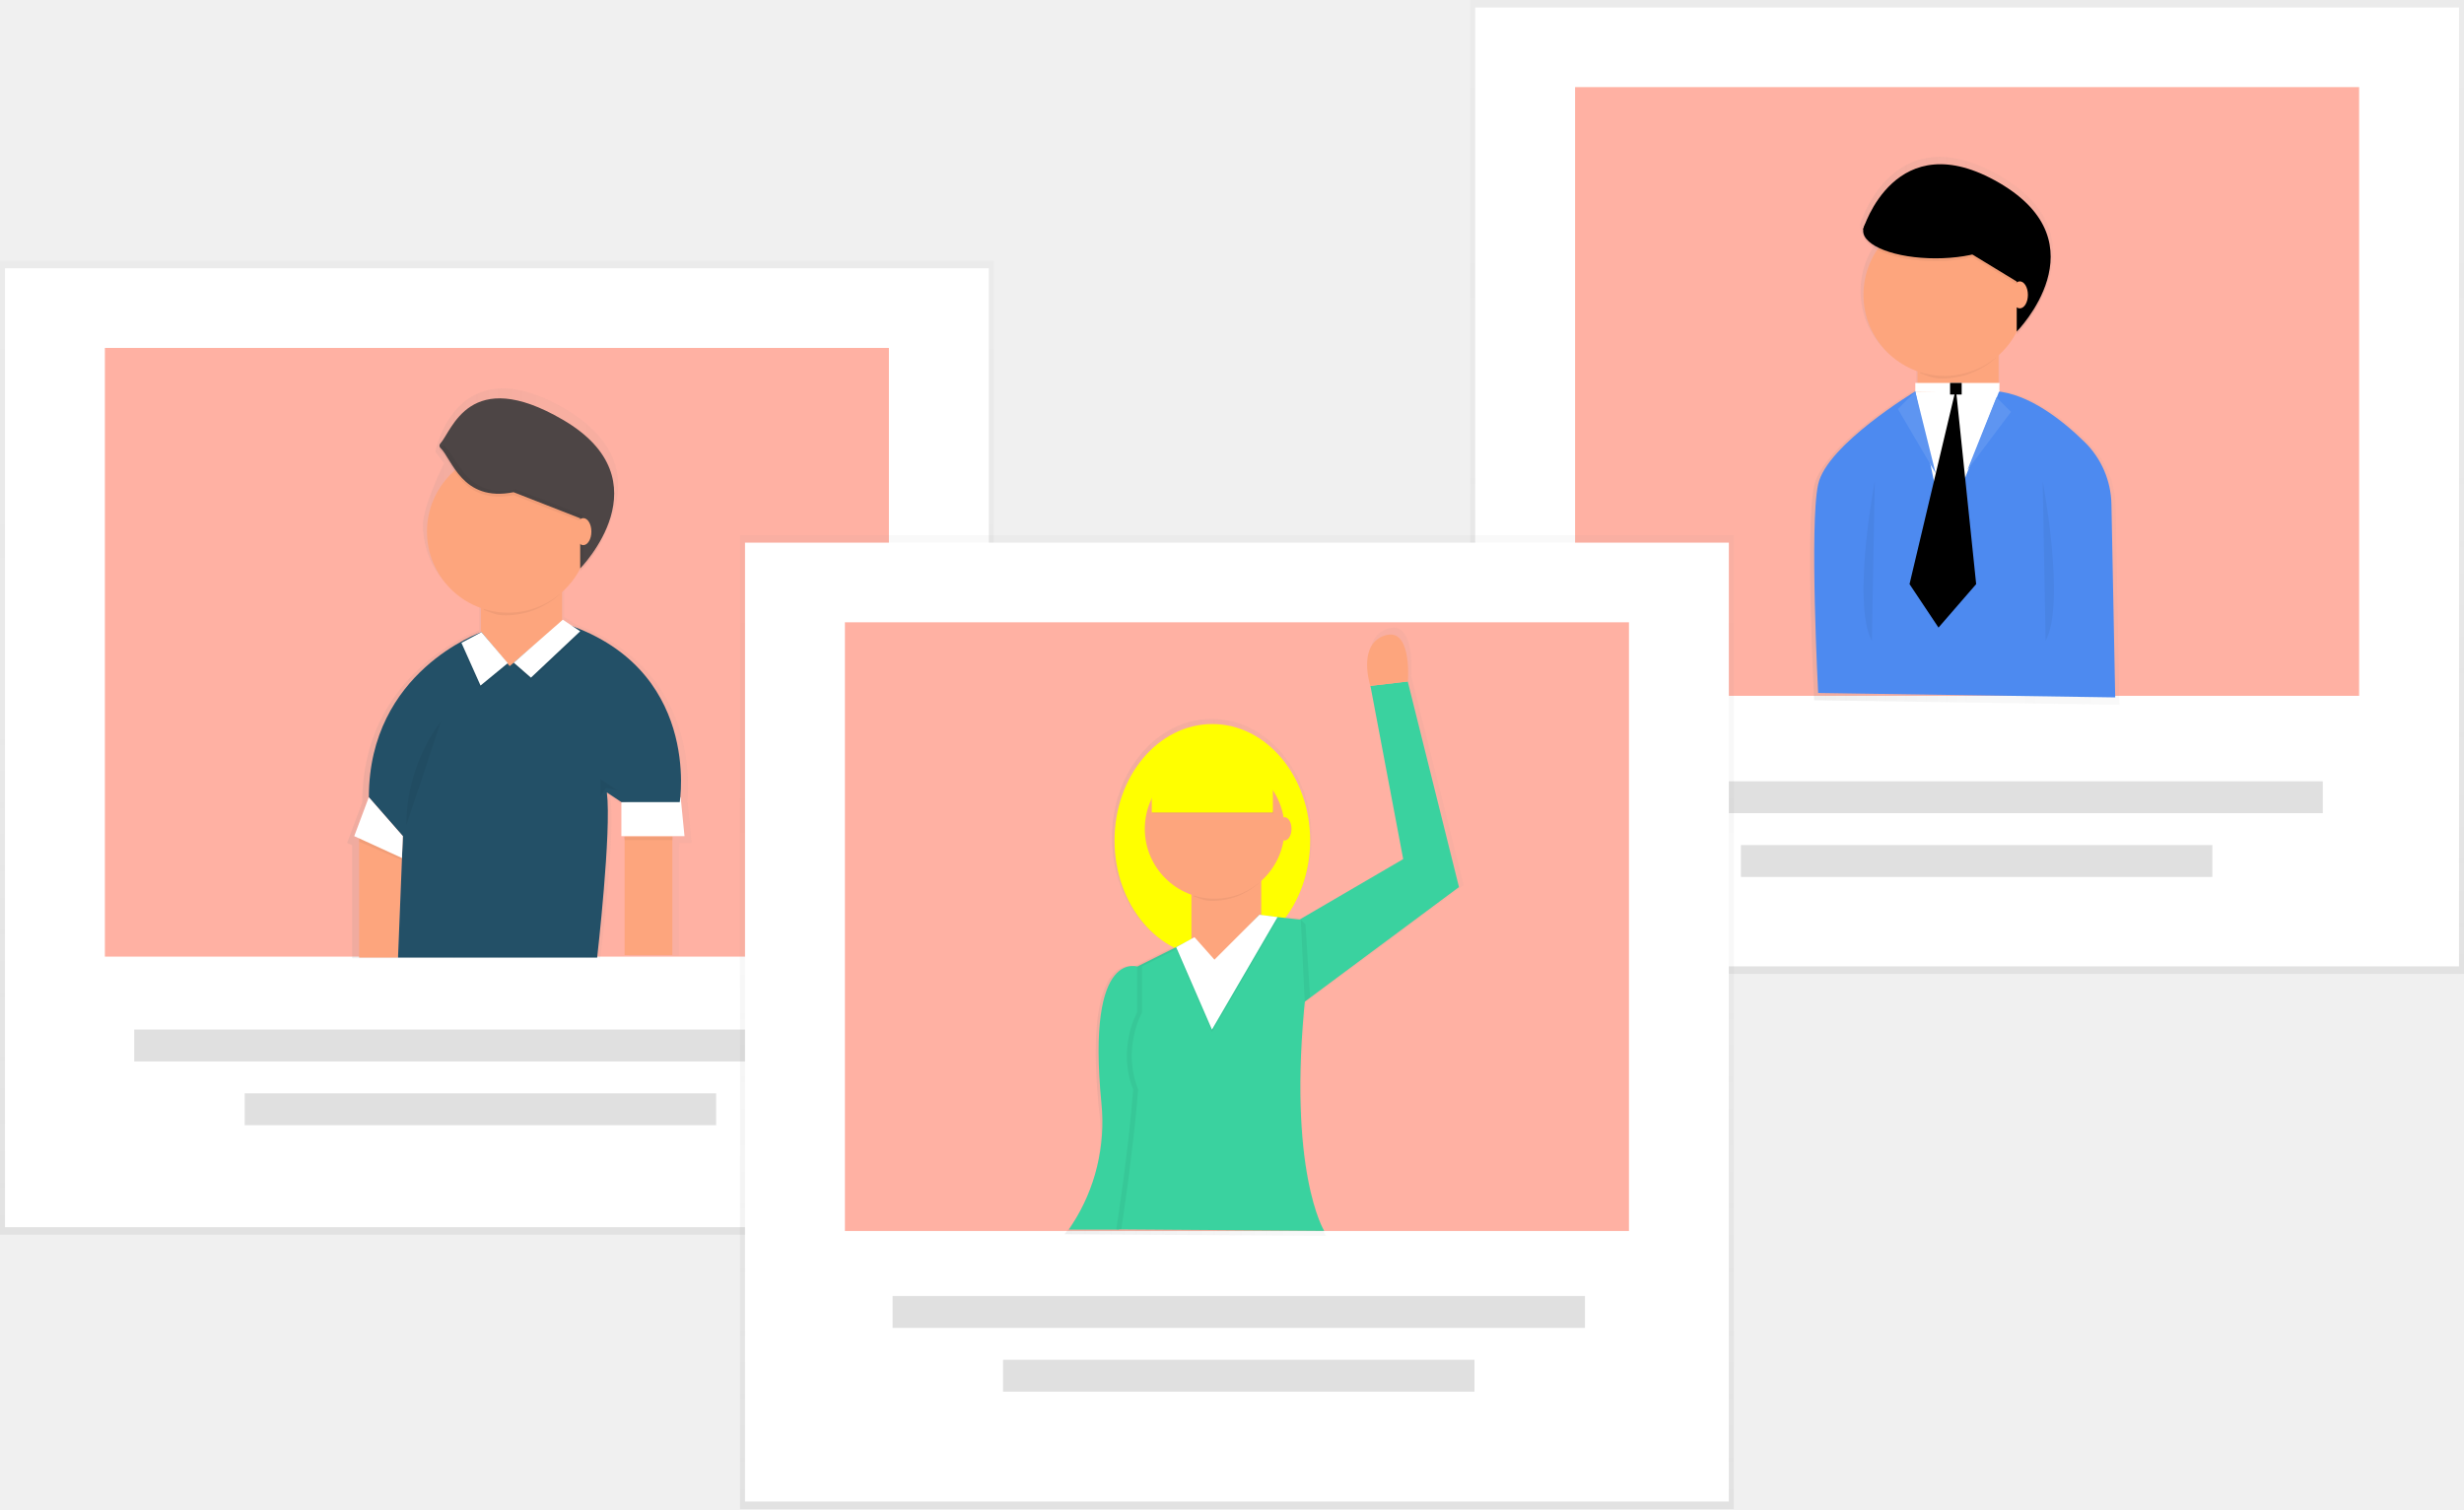
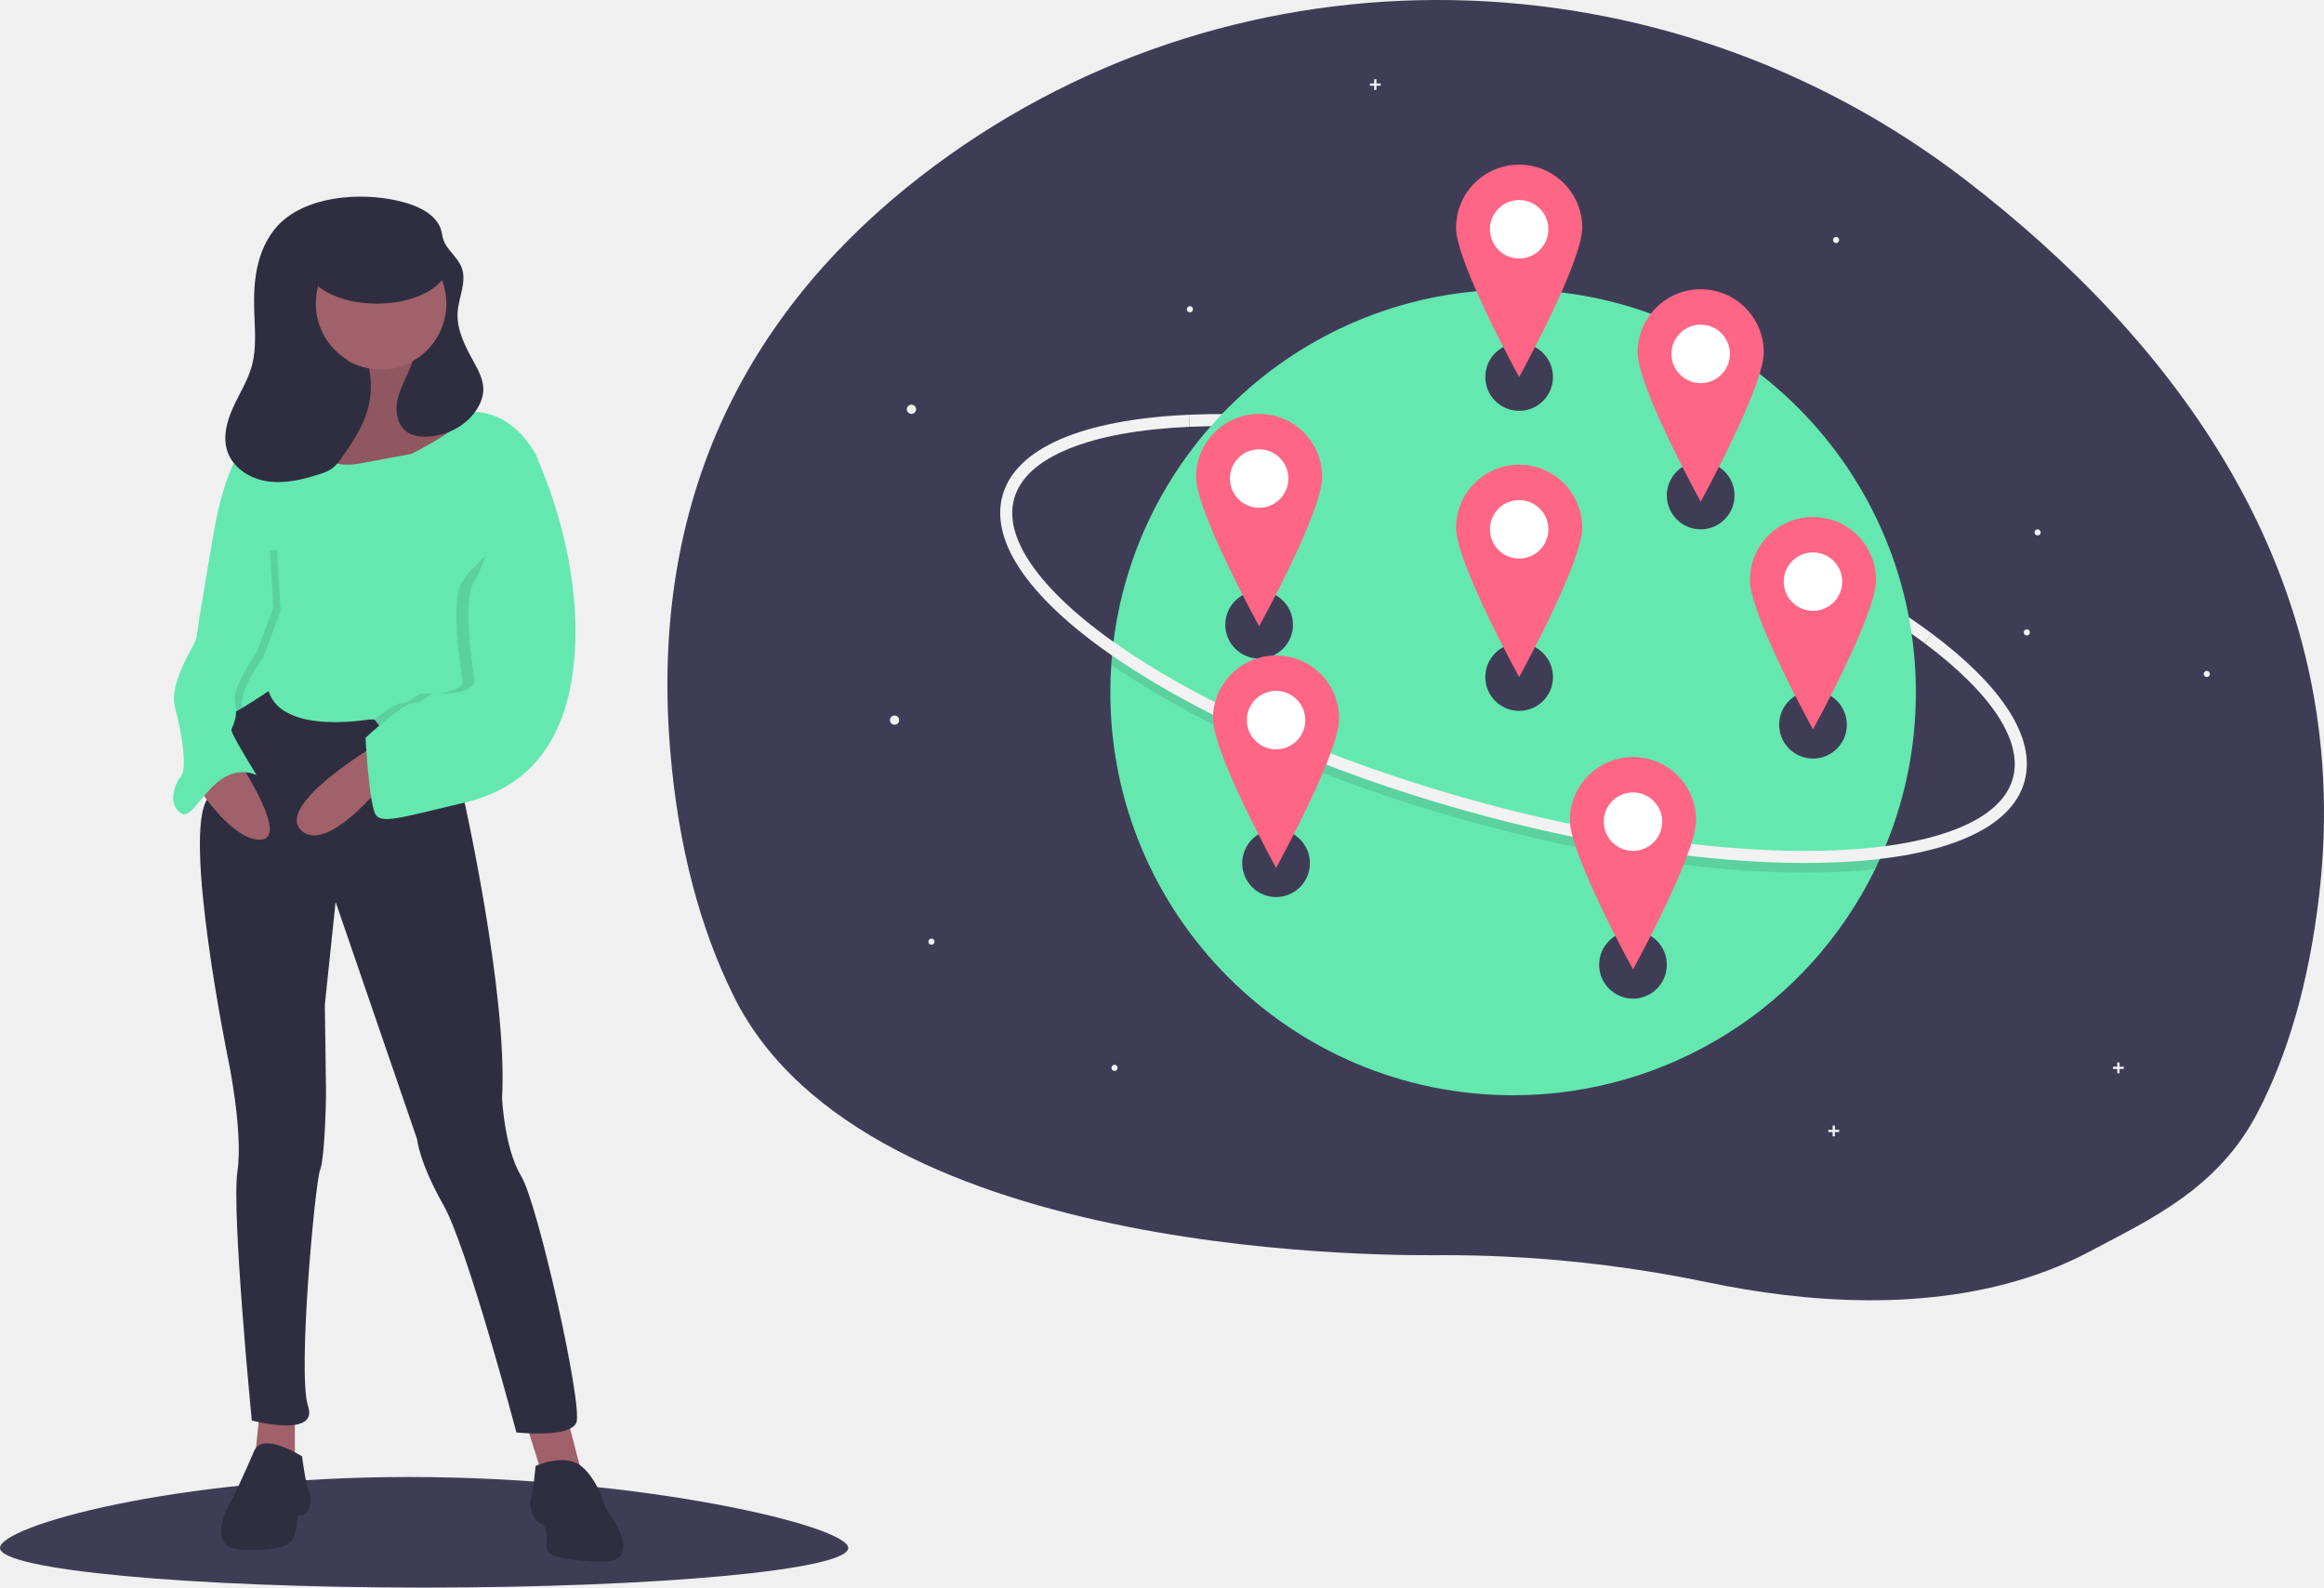
- <svg xmlns="http://www.w3.org/2000/svg" xmlns:xlink="http://www.w3.org/1999/xlink" id="747ad91c-18bb-4936-b655-cddf352f94cc" data-name="Layer 1" width="1081.95" height="662.59" viewBox="0 0 1081.95 662.59">
-   <defs>
-     <linearGradient id="d97f7624-c4eb-4e7b-b35a-7f9180afe4f8" x1="863.76" y1="427.61" x2="863.76" gradientUnits="userSpaceOnUse">
-       <stop offset="0" stop-color="gray" stop-opacity="0.25" />
-       <stop offset="0.54" stop-color="gray" stop-opacity="0.12" />
-       <stop offset="1" stop-color="gray" stop-opacity="0.1" />
-     </linearGradient>
-     <linearGradient id="bc158a6b-8b54-4024-9d86-b607f354f9d2" x1="853.83" y1="307.88" x2="989.67" y2="307.88" xlink:href="#d97f7624-c4eb-4e7b-b35a-7f9180afe4f8" />
-     <linearGradient id="67a622da-4d2c-40ec-a156-0953688d8952" x1="218.19" y1="542.13" x2="218.19" y2="114.52" xlink:href="#d97f7624-c4eb-4e7b-b35a-7f9180afe4f8" />
-     <linearGradient id="22f5c963-4955-4fd8-94b1-7c287e1ee373" x1="211.43" y1="414.37" x2="362.74" y2="414.37" xlink:href="#d97f7624-c4eb-4e7b-b35a-7f9180afe4f8" />
-     <linearGradient id="435772a6-cef7-4b13-8b4e-baec559ce710" x1="543.14" y1="662.59" x2="543.14" y2="234.98" xlink:href="#d97f7624-c4eb-4e7b-b35a-7f9180afe4f8" />
-     <linearGradient id="d5aea71b-2b89-434e-8ba8-1990ff8adea2" x1="526.51" y1="527.82" x2="701.7" y2="527.82" xlink:href="#d97f7624-c4eb-4e7b-b35a-7f9180afe4f8" />
-   </defs>
-   <g opacity="0.5">
-     <rect x="645.57" width="436.38" height="427.61" fill="url(#d97f7624-c4eb-4e7b-b35a-7f9180afe4f8)" />
-   </g>
-   <rect x="647.76" y="3.29" width="432" height="421.03" fill="#fff" />
-   <g opacity="0.5">
-     <rect x="691.62" y="38.25" width="344.28" height="267.27" fill="#ff6347" />
-   </g>
-   <g opacity="0.5">
-     <path d="M988,341a40.35,40.35,0,0,0-12-28c-6.76-6.64-15.85-14.26-25.7-18.87h0l-.06,0A43.5,43.5,0,0,0,937,290.13V273.77a36.7,36.7,0,0,0,8.19-10.63h0v1.31S960.88,248.6,960.52,230c.23-11.17-5.14-23.46-23.15-34-41.82-24.4-57.84,11.08-60.89,19.29a5.5,5.5,0,0,0-.44,1.25l-.12.38,0,0a4.38,4.38,0,0,0,0,1.16h0l0,.12,0,0a4.84,4.84,0,0,0,0,.62c0,2.74,2.33,5.26,6.28,7.32A36.58,36.58,0,0,0,900.44,281V291.5l-.81-1.53s-5.59,3.35-12.8,8.49h0c-12.08,8.61-28.72,22.25-31.22,33.52-4,18,0,94.18,0,94.18l134.06,2Zm-41.37-79.35h0Zm-1.34,1.47h0Zm.1-.11.05-.05Zm.2-.21,0,0Zm-69.5-44v0Zm.18.59,0,.06Zm.25.59,0,.08Zm.32.58.06.1Zm.39.57.08.11Zm.46.56.11.12Zm.53.55.13.13Zm4.54,3,.14.07h0Zm-3.94-2.49.16.14Zm.66.53.19.14Zm.73.51.22.15Zm.79.5.26.15Zm.85.48.29.16Z" transform="translate(-59.03 -118.7)" fill="url(#bc158a6b-8b54-4024-9d86-b607f354f9d2)" />
-   </g>
-   <rect x="841.99" y="155.57" width="35.59" height="52.2" fill="#fda57d" />
-   <path d="M902.2,282.57c3.72,1.32,5.32,2.37,9.49,2.37a35.42,35.42,0,0,0,23.73-9.12v-.37H902.2Z" transform="translate(-59.03 -118.7)" opacity="0.05" />
-   <circle cx="853.85" cy="129.47" r="35.59" fill="#fda57d" />
-   <circle cx="821.82" cy="118.79" fill="#ff0" />
-   <path d="M880.84,237.49" transform="translate(-59.03 -118.7)" fill="#ff0" />
-   <ellipse cx="849.93" cy="101.34" rx="31.81" ry="12.09" />
-   <path d="M915.32,224.5l29.26,17.81v22s38.17-38.58-7.63-65.29-59.8,20.36-59.8,20.36S889.87,229.59,915.32,224.5Z" transform="translate(-59.03 -118.7)" />
-   <ellipse cx="886.9" cy="129.47" rx="3.56" ry="5.93" fill="#fda57d" />
-   <g opacity="0.05">
-     <path d="M944.58,242.31,925.1,230.46A74.71,74.71,0,0,1,909,232.13c-17.1,0-31-5.13-31.77-11.56l0,.11,0,0a4.71,4.71,0,0,0,0,.6c0,6.68,14.24,12.09,31.81,12.09a74.71,74.71,0,0,0,16.15-1.67l19.47,11.85Z" transform="translate(-59.03 -118.7)" />
-     <path d="M944.58,264.35v1.27s15.25-15.42,14.9-33.52C959.12,249.64,944.58,264.35,944.58,264.35Z" transform="translate(-59.03 -118.7)" />
-   </g>
-   <path d="M900.22,290.45s-38.94,23.36-42.83,40.88,0,91.64,0,91.64l130.44,1.95-1.66-84.82a39.27,39.27,0,0,0-11.7-27.25c-9.74-9.57-24.47-21.26-39.21-22.4l-17.52,33.1Z" transform="translate(-59.03 -118.7)" fill="#4d8af0" />
-   <path d="M882.24,330.1s-10.18,53.43-1.27,70" transform="translate(-59.03 -118.7)" opacity="0.05" />
-   <path d="M956,330.1s10.18,53.43,1.27,70" transform="translate(-59.03 -118.7)" opacity="0.05" />
-   <polygon points="841.02 171.95 877.99 171.43 853.75 233.02 841.02 171.95" fill="#fff" />
-   <polygon points="841.02 168.14 841.02 171.95 877.92 171.95 877.99 168.14 841.02 168.14" fill="#fff" />
-   <rect x="856.29" y="168.14" width="5.09" height="5.09" />
-   <polygon points="841.02 171.95 833.39 179.59 849.93 207.77 841.02 171.95" fill="#4d8af0" />
-   <polygon points="876.64 174.5 883.01 180.86 863.92 206.3 876.64 174.5" fill="#4d8af0" />
-   <polygon points="841.02 171.95 833.39 179.59 849.93 207.77 841.02 171.95" fill="#fff" opacity="0.1" />
-   <polygon points="876.64 174.5 883.01 180.86 863.92 206.3 876.64 174.5" fill="#fff" opacity="0.1" />
-   <polygon points="858.83 170.68 838.48 256.48 851.2 275.56 867.74 256.48 858.83 170.68" />
-   <rect x="715.95" y="343.06" width="304" height="14" fill="#e0e0e0" />
-   <rect x="764.45" y="371.06" width="207" height="14" fill="#e0e0e0" />
-   <g opacity="0.5">
-     <rect y="114.52" width="436.38" height="427.61" fill="url(#67a622da-4d2c-40ec-a156-0953688d8952)" />
-   </g>
-   <rect x="2.19" y="117.81" width="432" height="421.03" fill="#fff" />
-   <g opacity="0.5">
-     <rect x="46.05" y="152.77" width="344.28" height="267.27" fill="#ff6347" />
-   </g>
-   <g opacity="0.5">
-     <path d="M357.18,488.85h5.56L361,471.05l-.19,0c1.06-10.88,2.65-59.09-49.18-78.3L307,389.7l-.35.31V377A37.26,37.26,0,0,0,315,366.24h0v1.33A65.48,65.48,0,0,0,326.2,351a65.4,65.4,0,0,1-9.92,13.9v-.12c6.51-7.43,33.13-41.92-9.29-66.67-47.78-27.87-56.8,18.89-56.8,18.89L254,322.1s-9.25,18.52-9.25,27.26a37.14,37.14,0,0,0,24.75,35v11.1c-3.45,1.26-51.4,19.81-51.4,75.58l-6.68,17.8,2.23,1h0v49.61h109s6.68-52.85,4.45-70.65l6.68,4.45v15.58h1.48v.39h-.43l.43,1.44v47.68h21.88V490.68l.25-1.44h-.25Zm-123.66,4.08h0l.16-4.08Z" transform="translate(-59.03 -118.7)" fill="url(#22f5c963-4955-4fd8-94b1-7c287e1ee373)" />
-   </g>
-   <rect x="211.21" y="259.53" width="35.59" height="52.2" fill="#fda57d" />
-   <path d="M271.43,386.53c3.72,1.32,5.32,2.37,9.49,2.37a35.41,35.41,0,0,0,23.73-9.12v-.37H271.43Z" transform="translate(-59.03 -118.7)" opacity="0.05" />
-   <circle cx="223.08" cy="233.43" r="35.59" fill="#fda57d" />
-   <circle cx="191.05" cy="222.75" fill="#ff0" />
-   <path d="M250.07,341.45" transform="translate(-59.03 -118.7)" fill="#ff0" />
-   <path d="M284.54,334.82l29.26,11.45v22S352,329.74,306.17,303c-41.18-24-48.64,4.91-53.82,10.47a1.34,1.34,0,0,0,.07,1.9C257.51,320.16,261.86,339.36,284.54,334.82Z" transform="translate(-59.03 -118.7)" fill="#4d4545" />
-   <rect x="274.27" y="367.13" width="20.97" height="52.25" fill="#fda57d" />
-   <polygon points="272.85 352.2 272.85 367.13 300.57 367.13 298.88 350.07 272.85 352.2" fill="#fff" />
-   <polygon points="157.68 367.13 157.68 420.45 174.74 420.45 176.72 371.04 157.68 367.13" fill="#fda57d" />
-   <path d="M282.82,411.19l-12.38-14.93S221,413.32,221,468.77l14.93,17.06-2.13,53.32h87.44s6.4-55.45,4.27-72.51l6.4,4.27h25.59s9.84-59.72-52-78.91Z" transform="translate(-59.03 -118.7)" fill="#235067" />
-   <polygon points="161.94 350.07 155.55 367.13 176.49 376.73 176.87 367.13 161.94 350.07" fill="#fff" />
-   <polygon points="202.62 283.54 211 302.29 222.97 292.45 211.41 278.83 202.62 283.54" opacity="0.05" />
-   <polygon points="202.62 282.27 211 301.01 222.97 291.18 211.41 277.56 202.62 282.27" fill="#fff" />
-   <polygon points="247.14 273.37 254.77 278.46 233.15 298.81 225.58 292.24 247.14 273.37" opacity="0.05" />
-   <polygon points="247.14 272.1 254.77 277.18 233.15 297.54 225.58 290.97 247.14 272.1" fill="#fff" />
-   <path d="M237.47,481.12a76,76,0,0,1,15.27-45.8" transform="translate(-59.03 -118.7)" opacity="0.05" />
-   <polygon points="263.68 349.7 263.68 342.06 271.31 347.15 266.22 345.88 263.68 349.7" opacity="0.05" />
-   <polygon points="273.86 367.51 274.27 368.88 295.24 368.88 295.48 367.51 273.86 367.51" opacity="0.05" />
-   <polygon points="157.68 368.11 157.68 369.57 176.38 377.6 175.9 376.41 157.68 368.11" opacity="0.05" />
-   <path d="M324.58,353.71a62.69,62.69,0,0,1-9.5,13.32V345l-29.26-11.45c-21.93,4.39-25.39-13.25-31.54-18.9a1.35,1.35,0,0,0-1.9.08l0,0a1.34,1.34,0,0,0,.07,1.9c5.1,4.78,9.44,24,32.13,19.44l29.26,11.45v22A62.76,62.76,0,0,0,324.58,353.71Z" transform="translate(-59.03 -118.7)" opacity="0.05" />
-   <ellipse cx="256.12" cy="233.43" rx="3.56" ry="5.93" fill="#fda57d" />
-   <rect x="58.95" y="452.06" width="304" height="14" fill="#e0e0e0" />
-   <rect x="107.45" y="480.06" width="207" height="14" fill="#e0e0e0" />
-   <g opacity="0.5">
-     <rect x="324.95" y="234.98" width="436.38" height="427.61" fill="url(#435772a6-cef7-4b13-8b4e-baec559ce710)" />
-   </g>
-   <rect x="327.14" y="238.27" width="432" height="421.03" fill="#fff" />
-   <g opacity="0.5">
-     <rect x="371" y="273.24" width="344.28" height="267.27" fill="#ff6347" />
-   </g>
-   <g opacity="0.5">
-     <path d="M632.51,558.78l1-.75,1.43-1.06h0l66.76-49.59-22.95-91.79s0-.11,0-.3c.19-2.8,1.26-24.47-10.45-20.56-11.44,3.81-7.2,19.82-6.38,22.54l.13.4,14.6,77.19-46.4,27.06-6.44-.72a57.9,57.9,0,0,0,11.11-34.69c0-28.8-19.61-52.15-43.81-52.15s-43.81,23.35-43.81,52.15c0,21.57,11,40.09,26.69,48l-16.61,8.31v.09c-4.76-1-22.82-.7-15.5,65.58a69.92,69.92,0,0,1-10.81,45.8l-4.58,6.37,114.35.7h.35S625,635.41,632.51,558.78Z" transform="translate(-59.03 -118.7)" fill="url(#d5aea71b-2b89-434e-8ba8-1990ff8adea2)" />
-   </g>
-   <path d="M559.4,543.37s-23.6-10.19-16.72,59.84a82.67,82.67,0,0,1-12.87,53.17l-1.45,2.23H550.3l16.52-17.5Z" transform="translate(-59.03 -118.7)" fill="#3ad29f" />
-   <path d="M677.25,418.22s0-.1,0-.29l-16.5,1.94.12.4,14.31,75.66-49.08,28.63,2,36.81,71.57-53.17Z" transform="translate(-59.03 -118.7)" fill="#3ad29f" />
-   <ellipse cx="532.34" cy="369.04" rx="42.94" ry="51.12" fill="#ff0" />
-   <rect x="523.14" y="386.42" width="30.67" height="44.99" fill="#fda57d" />
-   <path d="M591.37,543l-8.18-12.27L558.65,543V563.3S549.74,579,557,597.08c-2,26.58-7.42,61.42-7.42,61.42l90.91.67s-16.36-26.23-8.18-103.93l-2-32.72-18.4-2Z" transform="translate(-59.03 -118.7)" fill="#3ad29f" />
-   <polygon points="571.19 403.81 573.24 405.85 575.28 438.1 572.9 439.87 571.19 403.81" opacity="0.05" />
-   <path d="M583.19,512.28c3.2,1.13,4.59,2,8.18,2a30.52,30.52,0,0,0,20.45-7.86v-.32H583.19Z" transform="translate(-59.03 -118.7)" opacity="0.05" />
-   <circle cx="533.36" cy="363.93" r="30.67" fill="#fda57d" />
-   <ellipse cx="564.04" cy="363.93" rx="3.07" ry="5.11" fill="#fda57d" />
-   <circle cx="505.76" cy="354.73" fill="#ff0" />
-   <path d="M564.78,473.43" transform="translate(-59.03 -118.7)" fill="#ff0" />
-   <polygon points="506.58 354.33 506.58 355.77 559.23 355.77 559.23 357.21 505.86 357.21 506.58 354.33" opacity="0.05" />
-   <rect x="505.76" y="330.19" width="53.17" height="26.58" fill="#ff0" />
-   <path d="M667,397.77c-11.21,3.74-7.06,19.43-6.26,22.1l16.5-1.94C677.46,415.18,678.51,393.94,667,397.77Z" transform="translate(-59.03 -118.7)" fill="#fda57d" />
-   <g opacity="0.05">
-     <path d="M551.39,658.5s5.38-34.84,7.42-61.42c-7.21-18,1.69-33.78,1.69-33.78V543l22.89-11.45-.55-.82L558.31,543V563.3s-8.9,15.75-1.69,33.78c-2,26.58-7.42,61.42-7.42,61.42l90.91.67v0Z" transform="translate(-59.03 -118.7)" />
-     <polygon points="534.19 424.25 554.44 401.98 552.45 401.76 533.26 422.86 534.19 424.25" />
-   </g>
-   <polygon points="516.46 416.99 532.17 453.17 560.97 403.76 553.01 402.74 533.27 422.47 524.5 412.61 516.46 416.99" opacity="0.05" />
-   <polygon points="516.46 415.89 532.17 452.08 560.97 402.67 553.01 401.64 533.27 421.38 524.5 411.51 516.46 415.89" fill="#fff" />
-   <rect x="391.95" y="569.06" width="304" height="14" fill="#e0e0e0" />
-   <rect x="440.45" y="597.06" width="207" height="14" fill="#e0e0e0" />
+ <svg xmlns="http://www.w3.org/2000/svg" id="a11dcf94-02e4-448c-aa1e-cfae5c49b9a0" data-name="Layer 1" width="1137" height="776.59" viewBox="0 0 1137 776.59">
+   <path d="M1166.124,499.639c-5.079,43.51-15.631,78.443-30.115,106.303-19.274,37.121-52.241,52.077-81.691,67.727a186.255,186.255,0,0,1-26.462,11.506C974.266,703.774,914.287,698.84,867.173,689.02a633.419,633.419,0,0,0-100.309-12.682q-14.426-.65-28.881-.646c-14.86.019-282.424,5.098-347.568-126.791-16.084-32.534-27.108-72.276-31.069-120.719C348.138,291.225,409.736,201.276,489.191,142.482,639.496,31.265,845.519,35.929,993.607,150.076,1092.249,226.11,1184.607,341.182,1166.124,499.639Z" transform="translate(-31.5 -61.7049)" fill="#3f3d56" />
+   <path d="M973.16,376.402c-41.697-31.172-107.005-60.652-179.177-80.881-65.713-18.419-129.808-27.311-180.491-25.041l-.264-5.894c51.287-2.297,116.046,6.67,182.347,25.254,72.846,20.417,138.861,50.246,181.118,81.837Z" transform="translate(-31.5 -61.7049)" fill="#f2f2f2" />
+   <path d="M968.831,400.412A196.337,196.337,0,0,1,951.839,480.573q-1.407,3.168-2.932,6.277A197.069,197.069,0,0,1,771.777,597.466c-108.828,0-197.054-88.226-197.054-197.054q0-6.841.466-13.576.221-3.425.572-6.808c10.201-99.253,94.073-176.67,196.016-176.67C880.605,203.358,968.831,291.584,968.831,400.412Z" transform="translate(-31.5 -61.7049)" fill="#64e8b0" />
+   <path d="M951.839,480.573q-1.407,3.168-2.932,6.277-8.637.938-18.183,1.363c-5.269.236-10.69.354-16.23.354-48.39,0-106.628-8.932-166.121-25.605-66.302-18.584-126.286-44.579-168.906-73.199q-2.177-1.46-4.277-2.926.221-3.425.572-6.808,3.389,2.416,6.991,4.838c42.119,28.278,101.501,53.995,167.213,72.414,58.975,16.531,116.663,25.387,164.499,25.387q8.204,0,15.994-.348Q941.804,481.806,951.839,480.573Z" transform="translate(-31.5 -61.7049)" opacity="0.1" />
+   <path d="M914.494,483.848c-48.389.001-106.63-8.932-166.121-25.607C682.072,439.659,622.086,413.663,579.465,385.044c-43.51-29.217-63.913-58.005-57.45-81.063,6.462-23.058,38.856-37.048,91.213-39.395l.264,5.894c-24.45,1.096-44.376,4.73-59.224,10.801-14.812,6.057-23.752,14.23-26.572,24.292-2.82,10.062.57,21.691,10.076,34.564,9.529,12.904,24.664,26.365,44.983,40.008,42.114,28.279,101.498,53.997,167.212,72.415,58.976,16.53,116.66,25.388,164.499,25.389q8.199,0,15.991-.349c24.45-1.096,44.376-4.73,59.224-10.801,14.812-6.057,23.752-14.229,26.572-24.292,5.064-18.068-10.24-41.545-43.093-66.107l3.533-4.725c16.906,12.639,29.421,25.098,37.197,37.029,8.336,12.791,11.043,24.7,8.045,35.395-6.463,23.058-38.856,37.048-91.213,39.395C925.453,483.732,920.034,483.848,914.494,483.848Z" transform="translate(-31.5 -61.7049)" fill="#f2f2f2" />
+   <circle cx="745.49" cy="103.856" r="2.258" fill="#f2f2f2" />
+   <circle cx="445.922" cy="200.214" r="2.258" fill="#f2f2f2" />
+   <circle cx="437.642" cy="352.255" r="2.258" fill="#f2f2f2" />
+   <circle cx="898.284" cy="117.404" r="1.505" fill="#f2f2f2" />
+   <circle cx="1079.681" cy="329.675" r="1.505" fill="#f2f2f2" />
+   <circle cx="996.886" cy="260.428" r="1.505" fill="#f2f2f2" />
+   <circle cx="582.158" cy="151.275" r="1.505" fill="#f2f2f2" />
+   <circle cx="991.617" cy="309.353" r="1.505" fill="#f2f2f2" />
+   <circle cx="455.707" cy="460.642" r="1.505" fill="#f2f2f2" />
+   <circle cx="545.276" cy="522.362" r="1.505" fill="#f2f2f2" />
+   <polygon points="675.49 40.826 673.413 40.826 673.413 38.749 672.299 38.749 672.299 40.826 670.221 40.826 670.221 41.941 672.299 41.941 672.299 44.018 673.413 44.018 673.413 41.941 675.49 41.941 675.49 40.826" fill="#f2f2f2" />
+   <polygon points="899.79 552.65 897.712 552.65 897.712 550.573 896.598 550.573 896.598 552.65 894.521 552.65 894.521 553.765 896.598 553.765 896.598 555.842 897.712 555.842 897.712 553.765 899.79 553.765 899.79 552.65" fill="#f2f2f2" />
+   <polygon points="1039.036 521.79 1036.959 521.79 1036.959 519.713 1035.844 519.713 1035.844 521.79 1033.767 521.79 1033.767 522.905 1035.844 522.905 1035.844 524.982 1036.959 524.982 1036.959 522.905 1039.036 522.905 1039.036 521.79" fill="#f2f2f2" />
+   <circle cx="743.232" cy="184.407" r="16.559" fill="#3f3d56" />
+   <circle cx="616.028" cy="305.589" r="16.559" fill="#3f3d56" />
+   <circle cx="798.93" cy="471.932" r="16.559" fill="#3f3d56" />
+   <circle cx="743.232" cy="331.18" r="16.559" fill="#3f3d56" />
+   <circle cx="624.308" cy="422.255" r="16.559" fill="#3f3d56" />
+   <circle cx="832.048" cy="242.364" r="16.559" fill="#3f3d56" />
+   <circle cx="886.994" cy="354.513" r="16.559" fill="#3f3d56" />
+   <circle cx="743.232" cy="258.923" r="21.828" fill="#fff" />
+   <path d="M774.732,289.015a30.86,30.86,0,0,0-30.86,30.86c0,17.044,30.86,73.01,30.86,73.01s30.86-55.967,30.86-73.01A30.86,30.86,0,0,0,774.732,289.015Zm0,45.914a14.301,14.301,0,1,1,14.301-14.301A14.301,14.301,0,0,1,774.732,334.929Z" transform="translate(-31.5 -61.7049)" fill="#ff6584" />
+   <circle cx="624.308" cy="352.255" r="21.828" fill="#fff" />
+   <path d="M655.808,382.348a30.86,30.86,0,0,0-30.86,30.86c0,17.044,30.86,73.01,30.86,73.01s30.86-55.967,30.86-73.01A30.86,30.86,0,0,0,655.808,382.348Zm0,45.914a14.301,14.301,0,1,1,14.301-14.301A14.301,14.301,0,0,1,655.808,428.261Z" transform="translate(-31.5 -61.7049)" fill="#ff6584" />
+   <circle cx="886.994" cy="284.514" r="21.828" fill="#fff" />
+   <path d="M918.494,314.606a30.86,30.86,0,0,0-30.86,30.86c0,17.044,30.86,73.01,30.86,73.01s30.86-55.967,30.86-73.01A30.86,30.86,0,0,0,918.494,314.606Zm0,45.914a14.301,14.301,0,1,1,14.301-14.301A14.301,14.301,0,0,1,918.494,360.52Z" transform="translate(-31.5 -61.7049)" fill="#ff6584" />
+   <circle cx="743.232" cy="112.15" r="21.828" fill="#fff" />
+   <path d="M774.732,142.242a30.86,30.86,0,0,0-30.86,30.86c0,17.044,30.86,73.01,30.86,73.01s30.86-55.967,30.86-73.01A30.86,30.86,0,0,0,774.732,142.242Zm0,45.914a14.301,14.301,0,1,1,14.301-14.301A14.301,14.301,0,0,1,774.732,188.156Z" transform="translate(-31.5 -61.7049)" fill="#ff6584" />
+   <circle cx="798.93" cy="401.932" r="21.828" fill="#fff" />
+   <path d="M830.43,432.025a30.86,30.86,0,0,0-30.86,30.86c0,17.044,30.86,73.01,30.86,73.01s30.86-55.967,30.86-73.01A30.86,30.86,0,0,0,830.43,432.025Zm0,45.914a14.301,14.301,0,1,1,14.301-14.301A14.301,14.301,0,0,1,830.43,477.938Z" transform="translate(-31.5 -61.7049)" fill="#ff6584" />
+   <circle cx="616.028" cy="234.084" r="21.828" fill="#fff" />
+   <path d="M647.528,264.177a30.86,30.86,0,0,0-30.86,30.86c0,17.044,30.86,73.01,30.86,73.01s30.86-55.967,30.86-73.01A30.86,30.86,0,0,0,647.528,264.177Zm0,45.914a14.301,14.301,0,1,1,14.301-14.301A14.301,14.301,0,0,1,647.528,310.09Z" transform="translate(-31.5 -61.7049)" fill="#ff6584" />
+   <circle cx="832.048" cy="173.117" r="21.828" fill="#fff" />
+   <path d="M863.548,203.209a30.86,30.86,0,0,0-30.86,30.86c0,17.044,30.86,73.01,30.86,73.01s30.86-55.967,30.86-73.01A30.86,30.86,0,0,0,863.548,203.209Zm0,45.914a14.301,14.301,0,1,1,14.301-14.301A14.301,14.301,0,0,1,863.548,249.123Z" transform="translate(-31.5 -61.7049)" fill="#ff6584" />
+   <path d="M446.5,818.92c0,10.7-92.901,19.375-207.5,19.375S31.5,829.621,31.5,818.92s85.414-34.713,200.013-34.713S446.5,808.22,446.5,818.92Z" transform="translate(-31.5 -61.7049)" fill="#3f3d56" />
+   <rect x="137.389" y="128.482" width="81.442" height="67.401" fill="#2f2e41" />
+   <polygon points="277.255 692.495 284.285 719.443 265.538 722.372 256.751 694.252 277.255 692.495" fill="#a0616a" />
+   <polygon points="144.27 688.394 144.27 717.1 124.352 717.1 127.281 688.394 144.27 688.394" fill="#a0616a" />
+   <path d="M293.523,778.805s14.06-6.444,22.262,0,12.303,21.09,12.303,21.09,21.09,26.948-3.515,25.777-25.777-4.101-25.777-8.202,1.172-8.788-2.929-10.545-5.858-9.959-4.687-12.303S293.523,778.805,293.523,778.805Z" transform="translate(-31.5 -61.7049)" fill="#2f2e41" />
+   <path d="M179.285,774.118s-19.333-12.367-23.433-2.669-9.959,22.001-9.959,22.001-16.403,25.777,4.101,26.363,24.019-2.343,25.777-7.616,0-9.373,3.515-9.373,5.273-7.616,3.515-11.131S179.285,774.118,179.285,774.118Z" transform="translate(-31.5 -61.7049)" fill="#2f2e41" />
+   <path d="M234.94,229.877s-4.687,26.363,7.616,28.12,24.605,7.03,25.191,10.545-48.038,41.008-48.038,41.008l-29.878-9.373s-29.878-7.616-28.706-13.474,3.515-14.06,3.515-14.06,33.978-7.03,34.564-17.575,4.687-27.534,4.687-27.534Z" transform="translate(-31.5 -61.7049)" fill="#a0616a" />
+   <path d="M234.94,229.877s-4.687,26.363,7.616,28.12,24.605,7.03,25.191,10.545-48.038,41.008-48.038,41.008l-29.878-9.373s-29.878-7.616-28.706-13.474,3.515-14.06,3.515-14.06,33.978-7.03,34.564-17.575,4.687-27.534,4.687-27.534Z" transform="translate(-31.5 -61.7049)" opacity="0.1" />
+   <path d="M157.609,395.083s21.22,20.264,63.335,18.334S259.545,426.132,259.545,426.132l-1.758,23.433s22.262,97.834,19.333,149.388c0,0,1.172,24.605,9.373,38.079s30.463,113.066,26.948,120.682-29.292,4.687-29.292,4.687-24.019-90.804-35.736-111.309-12.888-32.221-12.888-32.221L195.689,502.876l-5.273,50.382s.586,39.837.586,43.352-.586,31.635-2.929,37.493-11.131,99.592-5.858,115.409-27.534,7.03-27.534,7.03-9.959-101.935-7.03-121.854-4.687-55.654-4.687-55.654-22.262-108.965-9.959-126.54c0,0,8.202-59.755,12.303-59.169Z" transform="translate(-31.5 -61.7049)" fill="#2f2e41" />
+   <circle cx="186.743" cy="148.547" r="32.221" fill="#a0616a" />
+   <path d="M135.933,413.83c.598,1.793,7.587-1.898,14.3-5.946,6.456-3.89,12.648-8.114,12.648-8.114,7.03,22.262,51.553,13.474,51.553,13.474s.111.158.316.439c1.47,1.998,7.815,10.328,15.501,15.964,8.788,6.444,29.292-8.788,29.292-8.788S291.426,344.508,295.503,304.062c.896-8.899.451-16.064-1.98-20.287-13.474-23.433-32.432-20.481-32.432-20.481-3.146,8.231-28.495,20.481-28.495,20.481l-25.191,4.687c-25.191,4.687-32.807-21.676-32.807-21.676-7.03-1.172-19.918,11.717-19.918,11.717-12.303,3.515-18.747,44.523-18.747,44.523s1.224,1.523,3.134,3.954c1.078,1.365,2.373,3.017,3.79,4.851.492.633.996,1.289,1.511,1.957,6.497,8.471,14.704,19.608,16.755,24.388,3.515,8.202-3.515,20.504-11.717,19.918S134.762,410.315,135.933,413.83Z" transform="translate(-31.5 -61.7049)" fill="#64e8b0" />
+   <path d="M218.536,445.465s-27.534,34.564-39.837,22.262,35.736-41.008,35.736-41.008Z" transform="translate(-31.5 -61.7049)" fill="#a0616a" />
+   <path d="M148.822,434.92s24.019,36.322,10.545,37.493-29.878-24.019-29.878-24.019Z" transform="translate(-31.5 -61.7049)" fill="#a0616a" />
+   <path d="M145.484,261.136c3.09-6.819,7.243-13.219,9.222-20.44,2.372-8.655,1.448-17.811,1.166-26.781-.249-7.929.029-15.95,2.007-23.632s5.763-15.054,11.681-20.337c15.091-13.472,42.711-14.439,61.138-8.831,7.265,2.211,15.003,6.421,16.805,13.798.272,1.114.394,2.261.698,3.367,1.509,5.492,7.128,8.968,9.155,14.291,2.622,6.885-1.421,14.372-1.95,21.72-.617,8.579,3.6,16.684,7.757,24.214,2.471,4.476,5.04,9.245,4.795,14.352a18.132,18.132,0,0,1-2.481,7.911c-4.985,8.881-15.162,14.259-25.343,14.527-3.305.087-6.769-.366-9.493-2.241-4.497-3.097-5.814-9.332-4.877-14.711s3.667-10.244,5.807-15.268c.657-1.542,1.249-3.109,1.795-4.693a32.224,32.224,0,1,0-21.256,3.606,43.651,43.651,0,0,1-2.114,24.272c-2.482,6.378-6.353,12.105-10.192,17.771-1.835,2.709-3.745,5.491-6.493,7.267a23.04,23.04,0,0,1-5.531,2.362c-8.134,2.616-16.699,4.721-25.162,3.544s-16.844-6.281-19.728-14.324C140.364,275.831,142.394,267.955,145.484,261.136Z" transform="translate(-31.5 -61.7049)" fill="#2f2e41" />
+   <ellipse cx="184.4" cy="128.629" rx="35.15" ry="19.918" fill="#2f2e41" />
+   <path d="M214.752,413.683c1.47,1.998,7.815,10.328,15.501,15.964,8.788,6.444,29.292-8.788,29.292-8.788S291.426,344.508,295.503,304.062A180.944,180.944,0,0,0,287.665,284.36l6.737,27.241s-30.171,24.312-36.615,34.271-.586,43.352,0,48.624-11.717,7.03-17.575,6.444-7.03,4.687-12.303,4.687C225.361,405.628,219.813,409.588,214.752,413.683Z" transform="translate(-31.5 -61.7049)" opacity="0.1" />
+   <path d="M284.736,284.36h8.788s21.676,43.938,19.333,93.734-26.363,69.714-53.897,76.159-39.837,10.545-43.352,6.444S210.334,422.617,210.334,422.617s18.161-16.989,23.433-16.989,6.444-5.273,12.303-4.687,18.161-1.172,17.575-6.444-6.444-38.665,0-48.624S284.736,284.36,284.736,284.36Z" transform="translate(-31.5 -61.7049)" fill="#64e8b0" />
+   <path d="M139.068,326.979c1.078,1.365,2.373,3.017,3.79,4.851l-3.41-7.048S139.308,325.579,139.068,326.979Z" transform="translate(-31.5 -61.7049)" opacity="0.1" />
+   <path d="M135.933,413.83c.598,1.793,7.587-1.898,14.3-5.946-.07-.351-.146-.715-.24-1.084-1.758-7.03,10.545-24.019,10.545-24.019l8.202-22.262-1.758-29.878-22.613,3.146c6.497,8.471,14.704,19.608,16.755,24.388,3.515,8.202-3.515,20.504-11.717,19.918S134.762,410.315,135.933,413.83Z" transform="translate(-31.5 -61.7049)" opacity="0.1" />
+   <path d="M147.65,311.308l-11.717,11.717s-8.202,47.453-8.202,50.382-14.06,21.676-10.545,34.564,5.858,29.878,2.929,33.393-7.03,13.474,0,18.161,15.818-26.948,36.908-18.747c0,0-12.888-20.504-12.303-22.262s3.515-6.444,1.758-13.474,10.545-24.019,10.545-24.019L165.225,358.761l-1.758-29.878Z" transform="translate(-31.5 -61.7049)" fill="#64e8b0" />
</svg>
